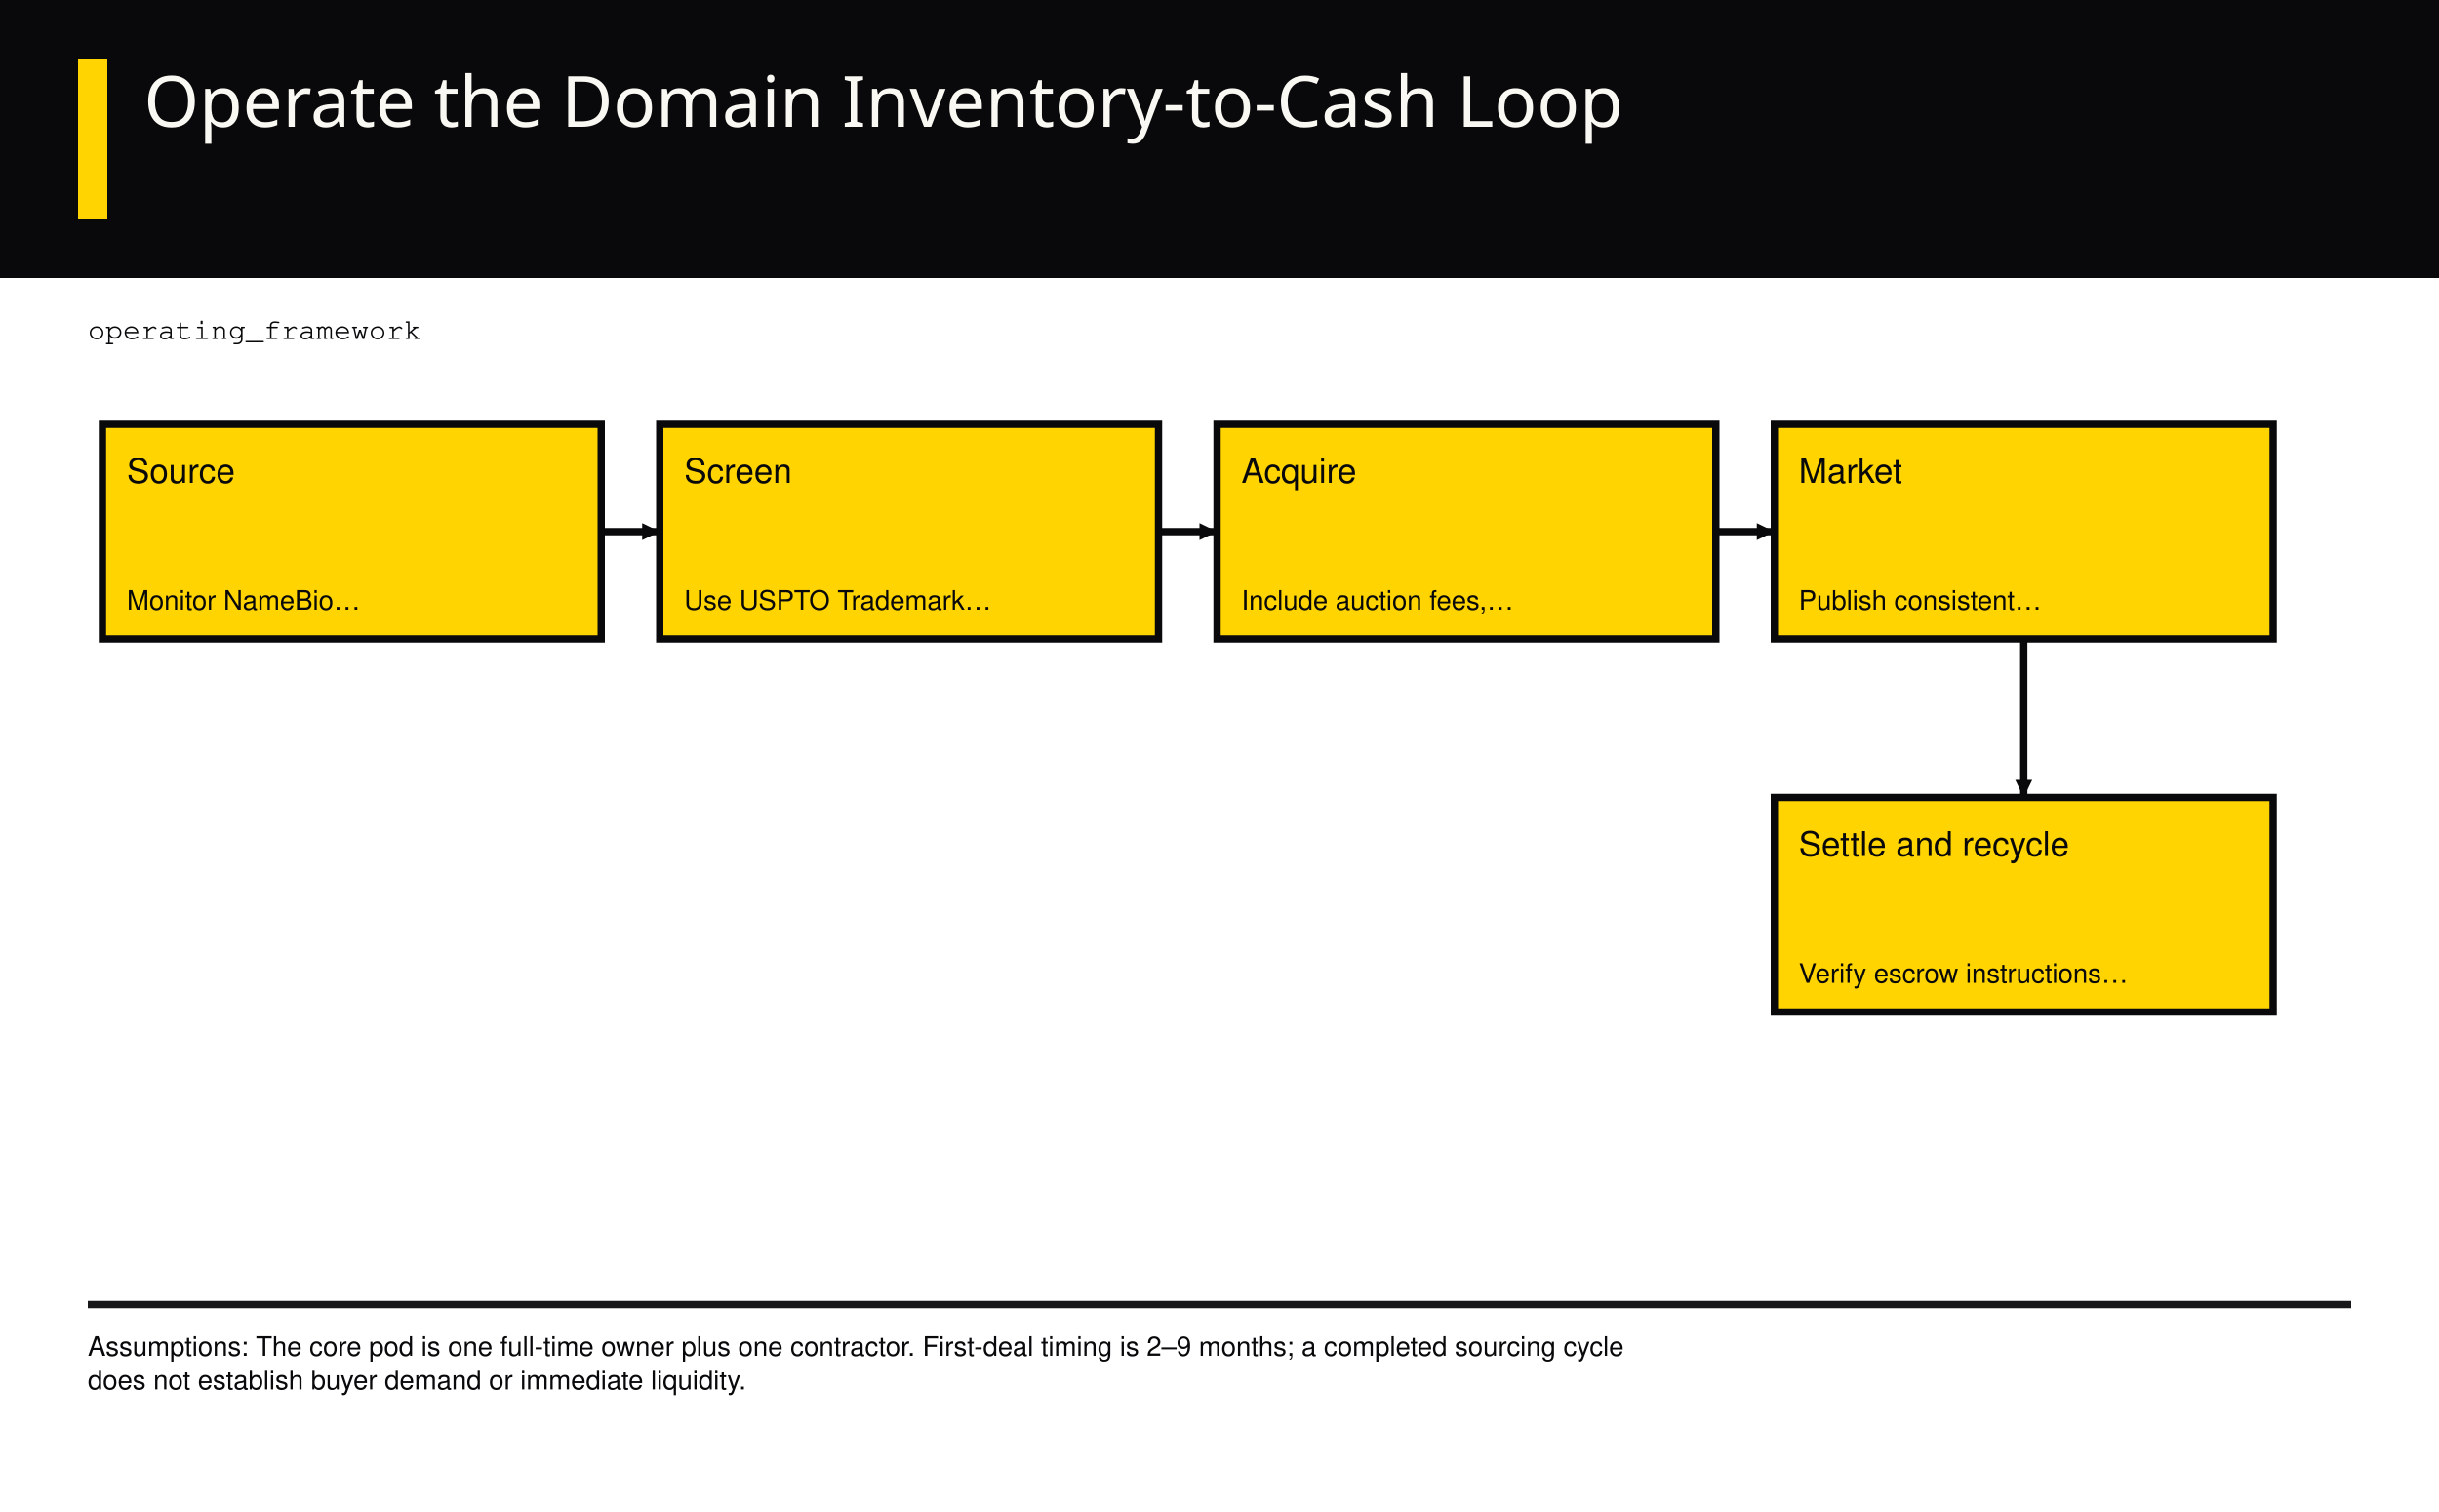
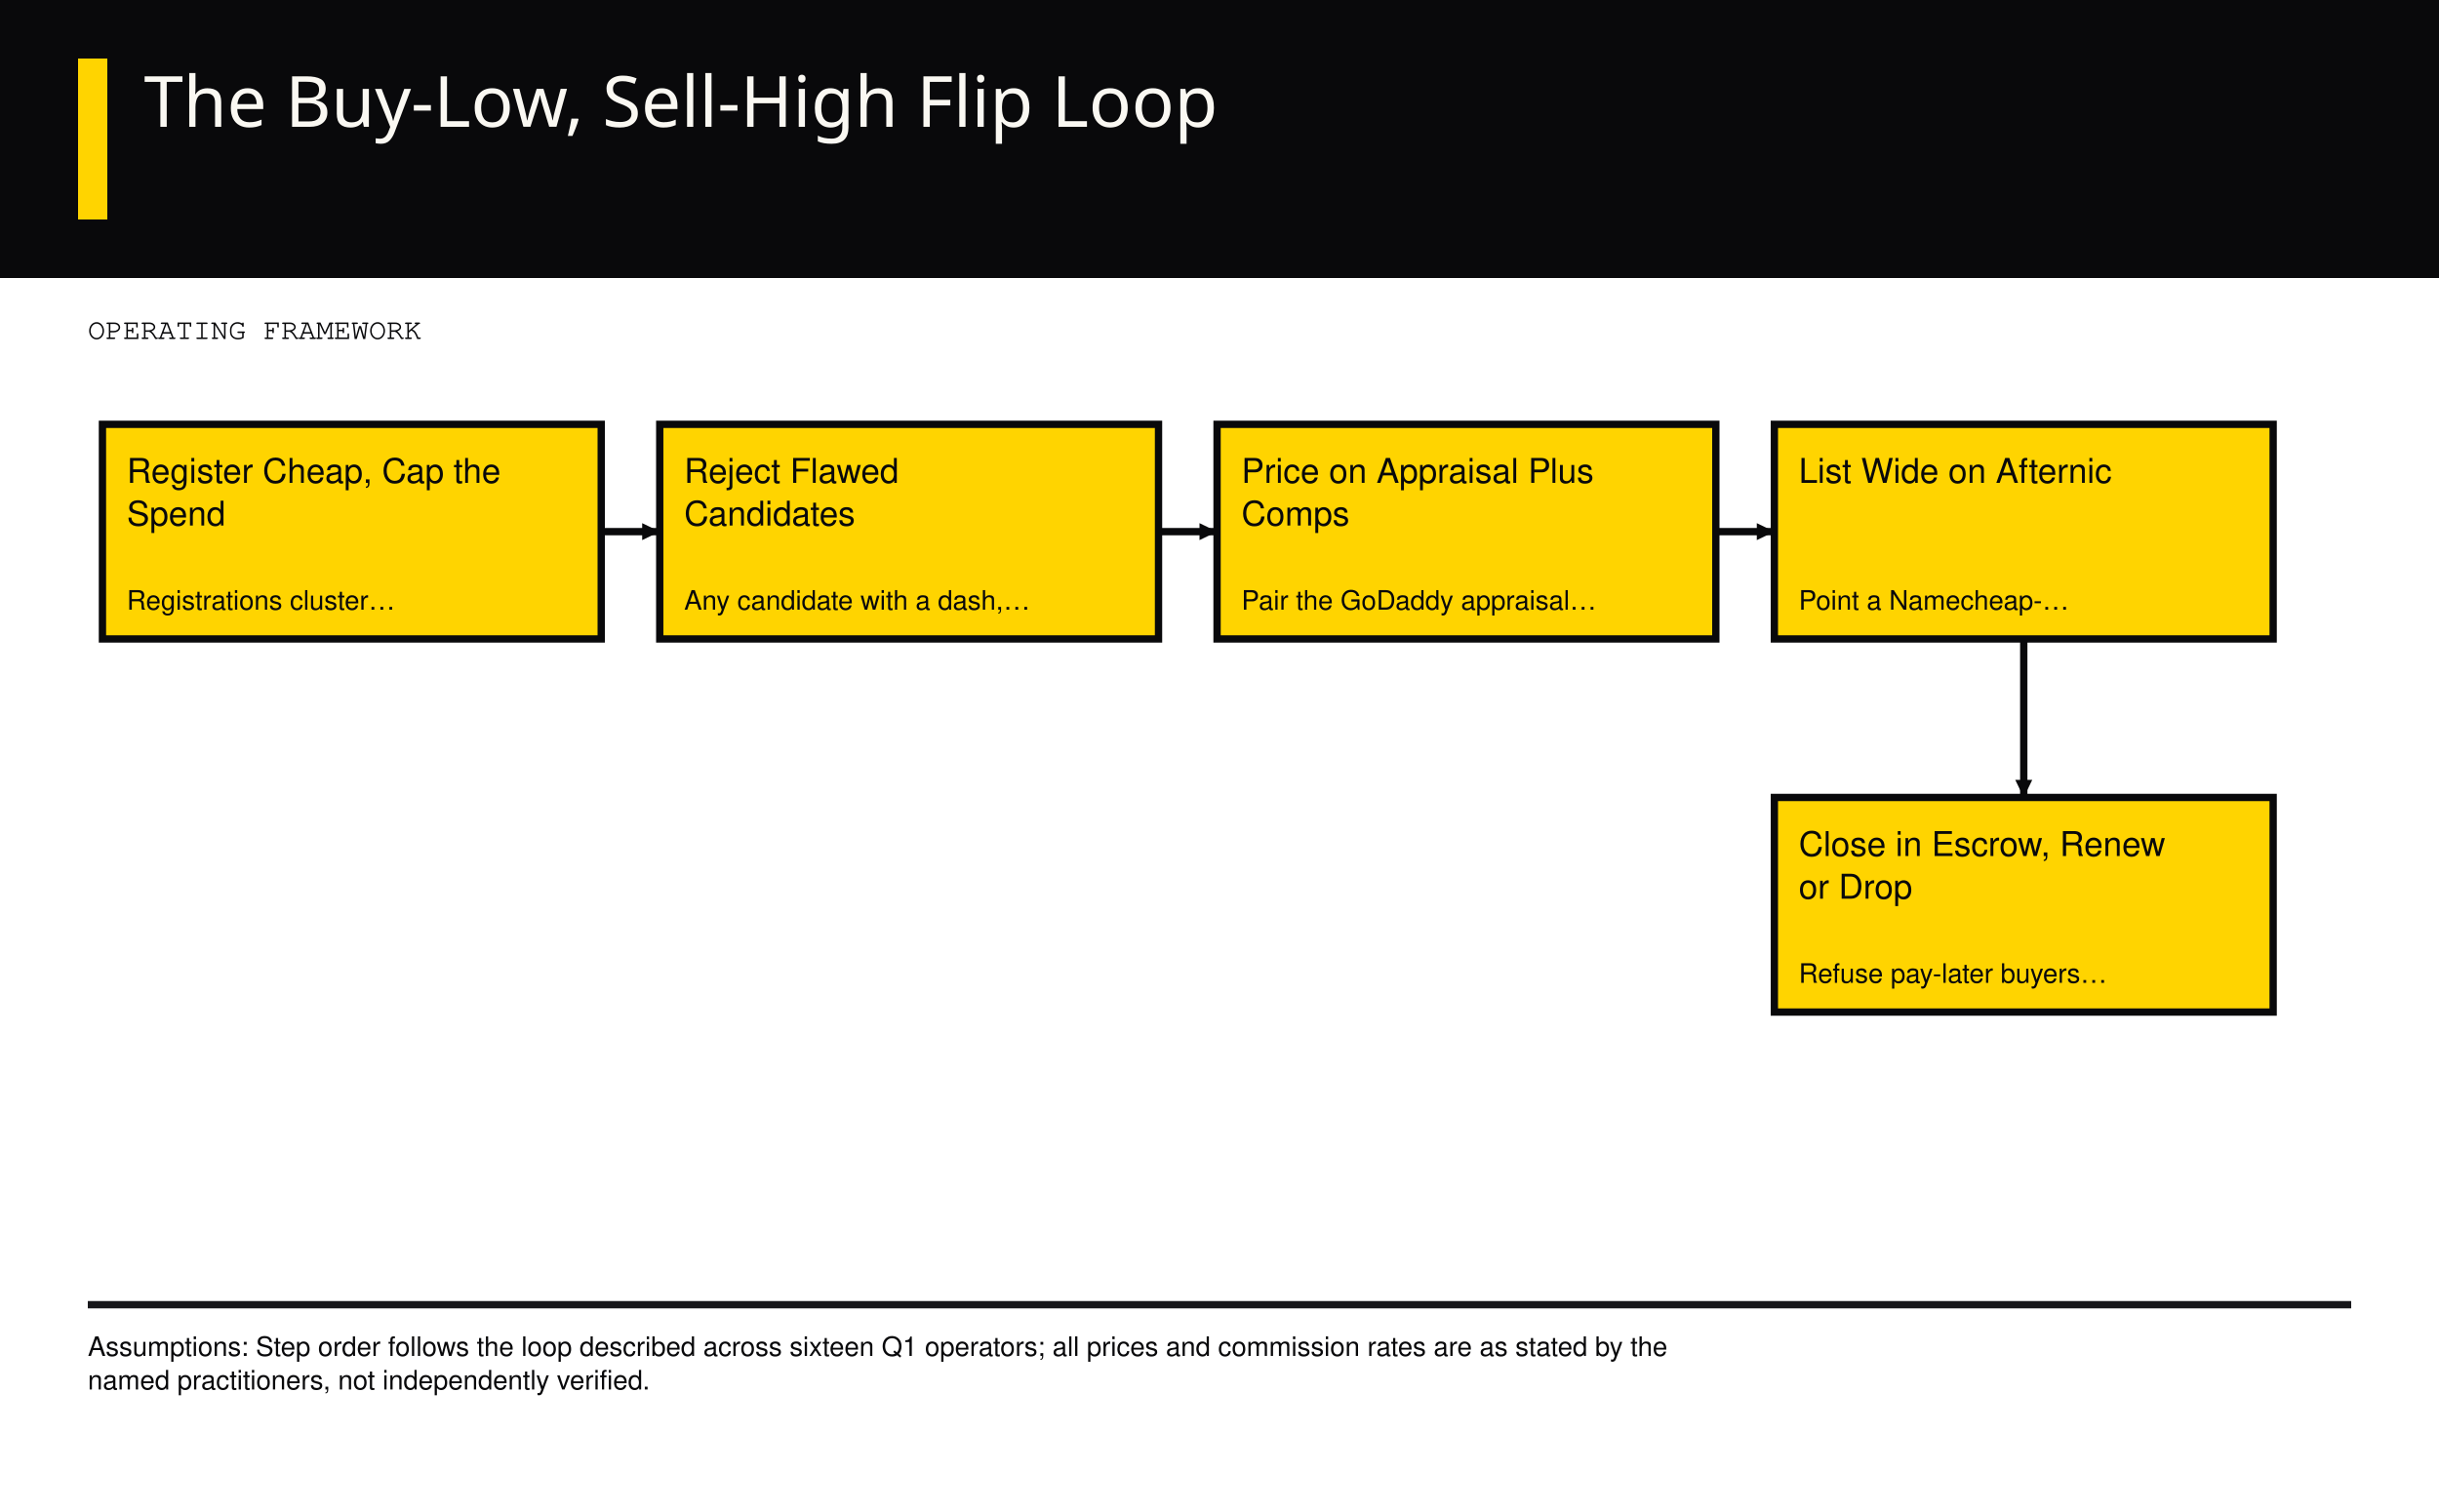
<svg xmlns="http://www.w3.org/2000/svg" viewBox="0 0 1000 620" role="img">
  <rect x="0" y="0" width="1000" height="620" fill="#FFFFFF" stroke="none" stroke-width="1" />
  <rect x="0" y="0" width="1000" height="114" fill="#09090B" stroke="none" stroke-width="1" />
  <rect x="32" y="24" width="12" height="66" fill="#FFD400" stroke="none" stroke-width="1" />
  <text x="59" y="52" font-family="'Arial Narrow', Impact, sans-serif" font-size="29" fill="#FAF8F2" text-anchor="start" style="font-variant-numeric:tabular-nums">
-     <tspan x="59" dy="0">Operate the Domain Inventory-to-Cash Loop</tspan>
+     <tspan x="59" dy="0">The Buy-Low, Sell-High Flip Loop</tspan>
  </text>
  <text x="36" y="139" font-family="Courier, monospace" font-size="12" fill="#09090B" text-anchor="start" style="font-variant-numeric:tabular-nums">
-     <tspan x="36" dy="0">operating_framework</tspan>
+     <tspan x="36" dy="0">OPERATING FRAMEWORK</tspan>
  </text>
  <line x1="246.5" y1="218.0" x2="270.5" y2="218.0" stroke="#09090B" stroke-width="3" />
  <polygon points="270.5,218.0 263.296,221.48 263.296,214.52" fill="#09090B" stroke="none" stroke-width="1" />
  <line x1="475.0" y1="218.0" x2="499.0" y2="218.0" stroke="#09090B" stroke-width="3" />
  <polygon points="499.0,218.0 491.796,221.48 491.796,214.52" fill="#09090B" stroke="none" stroke-width="1" />
  <line x1="703.5" y1="218.0" x2="727.5" y2="218.0" stroke="#09090B" stroke-width="3" />
  <polygon points="727.5,218.0 720.296,221.48 720.296,214.52" fill="#09090B" stroke="none" stroke-width="1" />
  <line x1="829.75" y1="262.0" x2="829.75" y2="327.0" stroke="#09090B" stroke-width="3" />
  <polygon points="829.75,327.0 826.27,319.796 833.23,319.796" fill="#09090B" stroke="none" stroke-width="1" />
  <rect x="42.0" y="174.0" width="204.5" height="88" fill="#FFD400" stroke="#09090B" stroke-width="3" />
  <text x="52.0" y="198.0" font-family="Helvetica, Arial, sans-serif" font-size="14" fill="#09090B" text-anchor="start" style="font-variant-numeric:tabular-nums">
-     <tspan x="52.0" dy="0">Source</tspan>
+     <tspan x="52.0" dy="0">Register Cheap, Cap the</tspan>
+     <tspan x="52.0" dy="17.5">Spend</tspan>
  </text>
  <text x="52.0" y="250.0" font-family="Helvetica, Arial, sans-serif" font-size="11" fill="#09090B" text-anchor="start" style="font-variant-numeric:tabular-nums">
-     <tspan x="52.0" dy="0">Monitor NameBio…</tspan>
+     <tspan x="52.0" dy="0">Registrations cluster…</tspan>
  </text>
  <rect x="270.5" y="174.0" width="204.5" height="88" fill="#FFD400" stroke="#09090B" stroke-width="3" />
  <text x="280.5" y="198.0" font-family="Helvetica, Arial, sans-serif" font-size="14" fill="#09090B" text-anchor="start" style="font-variant-numeric:tabular-nums">
-     <tspan x="280.5" dy="0">Screen</tspan>
+     <tspan x="280.5" dy="0">Reject Flawed</tspan>
+     <tspan x="280.5" dy="17.5">Candidates</tspan>
  </text>
  <text x="280.5" y="250.0" font-family="Helvetica, Arial, sans-serif" font-size="11" fill="#09090B" text-anchor="start" style="font-variant-numeric:tabular-nums">
-     <tspan x="280.5" dy="0">Use USPTO Trademark…</tspan>
+     <tspan x="280.5" dy="0">Any candidate with a dash,…</tspan>
  </text>
  <rect x="499.0" y="174.0" width="204.5" height="88" fill="#FFD400" stroke="#09090B" stroke-width="3" />
  <text x="509.0" y="198.0" font-family="Helvetica, Arial, sans-serif" font-size="14" fill="#09090B" text-anchor="start" style="font-variant-numeric:tabular-nums">
-     <tspan x="509.0" dy="0">Acquire</tspan>
+     <tspan x="509.0" dy="0">Price on Appraisal Plus</tspan>
+     <tspan x="509.0" dy="17.5">Comps</tspan>
  </text>
  <text x="509.0" y="250.0" font-family="Helvetica, Arial, sans-serif" font-size="11" fill="#09090B" text-anchor="start" style="font-variant-numeric:tabular-nums">
-     <tspan x="509.0" dy="0">Include auction fees,…</tspan>
+     <tspan x="509.0" dy="0">Pair the GoDaddy appraisal…</tspan>
  </text>
  <rect x="727.5" y="174.0" width="204.5" height="88" fill="#FFD400" stroke="#09090B" stroke-width="3" />
  <text x="737.5" y="198.0" font-family="Helvetica, Arial, sans-serif" font-size="14" fill="#09090B" text-anchor="start" style="font-variant-numeric:tabular-nums">
-     <tspan x="737.5" dy="0">Market</tspan>
+     <tspan x="737.5" dy="0">List Wide on Afternic</tspan>
  </text>
  <text x="737.5" y="250.0" font-family="Helvetica, Arial, sans-serif" font-size="11" fill="#09090B" text-anchor="start" style="font-variant-numeric:tabular-nums">
-     <tspan x="737.5" dy="0">Publish consistent…</tspan>
+     <tspan x="737.5" dy="0">Point a Namecheap-…</tspan>
  </text>
  <rect x="727.5" y="327.0" width="204.5" height="88" fill="#FFD400" stroke="#09090B" stroke-width="3" />
  <text x="737.5" y="351.0" font-family="Helvetica, Arial, sans-serif" font-size="14" fill="#09090B" text-anchor="start" style="font-variant-numeric:tabular-nums">
-     <tspan x="737.5" dy="0">Settle and recycle</tspan>
+     <tspan x="737.5" dy="0">Close in Escrow, Renew</tspan>
+     <tspan x="737.5" dy="17.5">or Drop</tspan>
  </text>
  <text x="737.5" y="403.0" font-family="Helvetica, Arial, sans-serif" font-size="11" fill="#09090B" text-anchor="start" style="font-variant-numeric:tabular-nums">
-     <tspan x="737.5" dy="0">Verify escrow instructions…</tspan>
+     <tspan x="737.5" dy="0">Refuse pay-later buyers…</tspan>
  </text>
  <line x1="36" y1="535" x2="964" y2="535" stroke="#18181B" stroke-width="3" />
  <text x="36" y="556" font-family="Helvetica, Arial, sans-serif" font-size="11" fill="#09090B" text-anchor="start" style="font-variant-numeric:tabular-nums">
-     <tspan x="36" dy="0">Assumptions: The core pod is one full-time owner plus one contractor. First-deal timing is 2–9 months; a completed sourcing cycle</tspan>
-     <tspan x="36" dy="13.75">does not establish buyer demand or immediate liquidity.</tspan>
+     <tspan x="36" dy="0">Assumptions: Step order follows the loop described across sixteen Q1 operators; all prices and commission rates are as stated by the</tspan>
+     <tspan x="36" dy="13.75">named practitioners, not independently verified.</tspan>
  </text>
  <text x="36" y="592" font-family="Helvetica, Arial, sans-serif" font-size="10" fill="#09090B" text-anchor="start" style="font-variant-numeric:tabular-nums">
    <tspan x="36" dy="0" />
  </text>
</svg>
